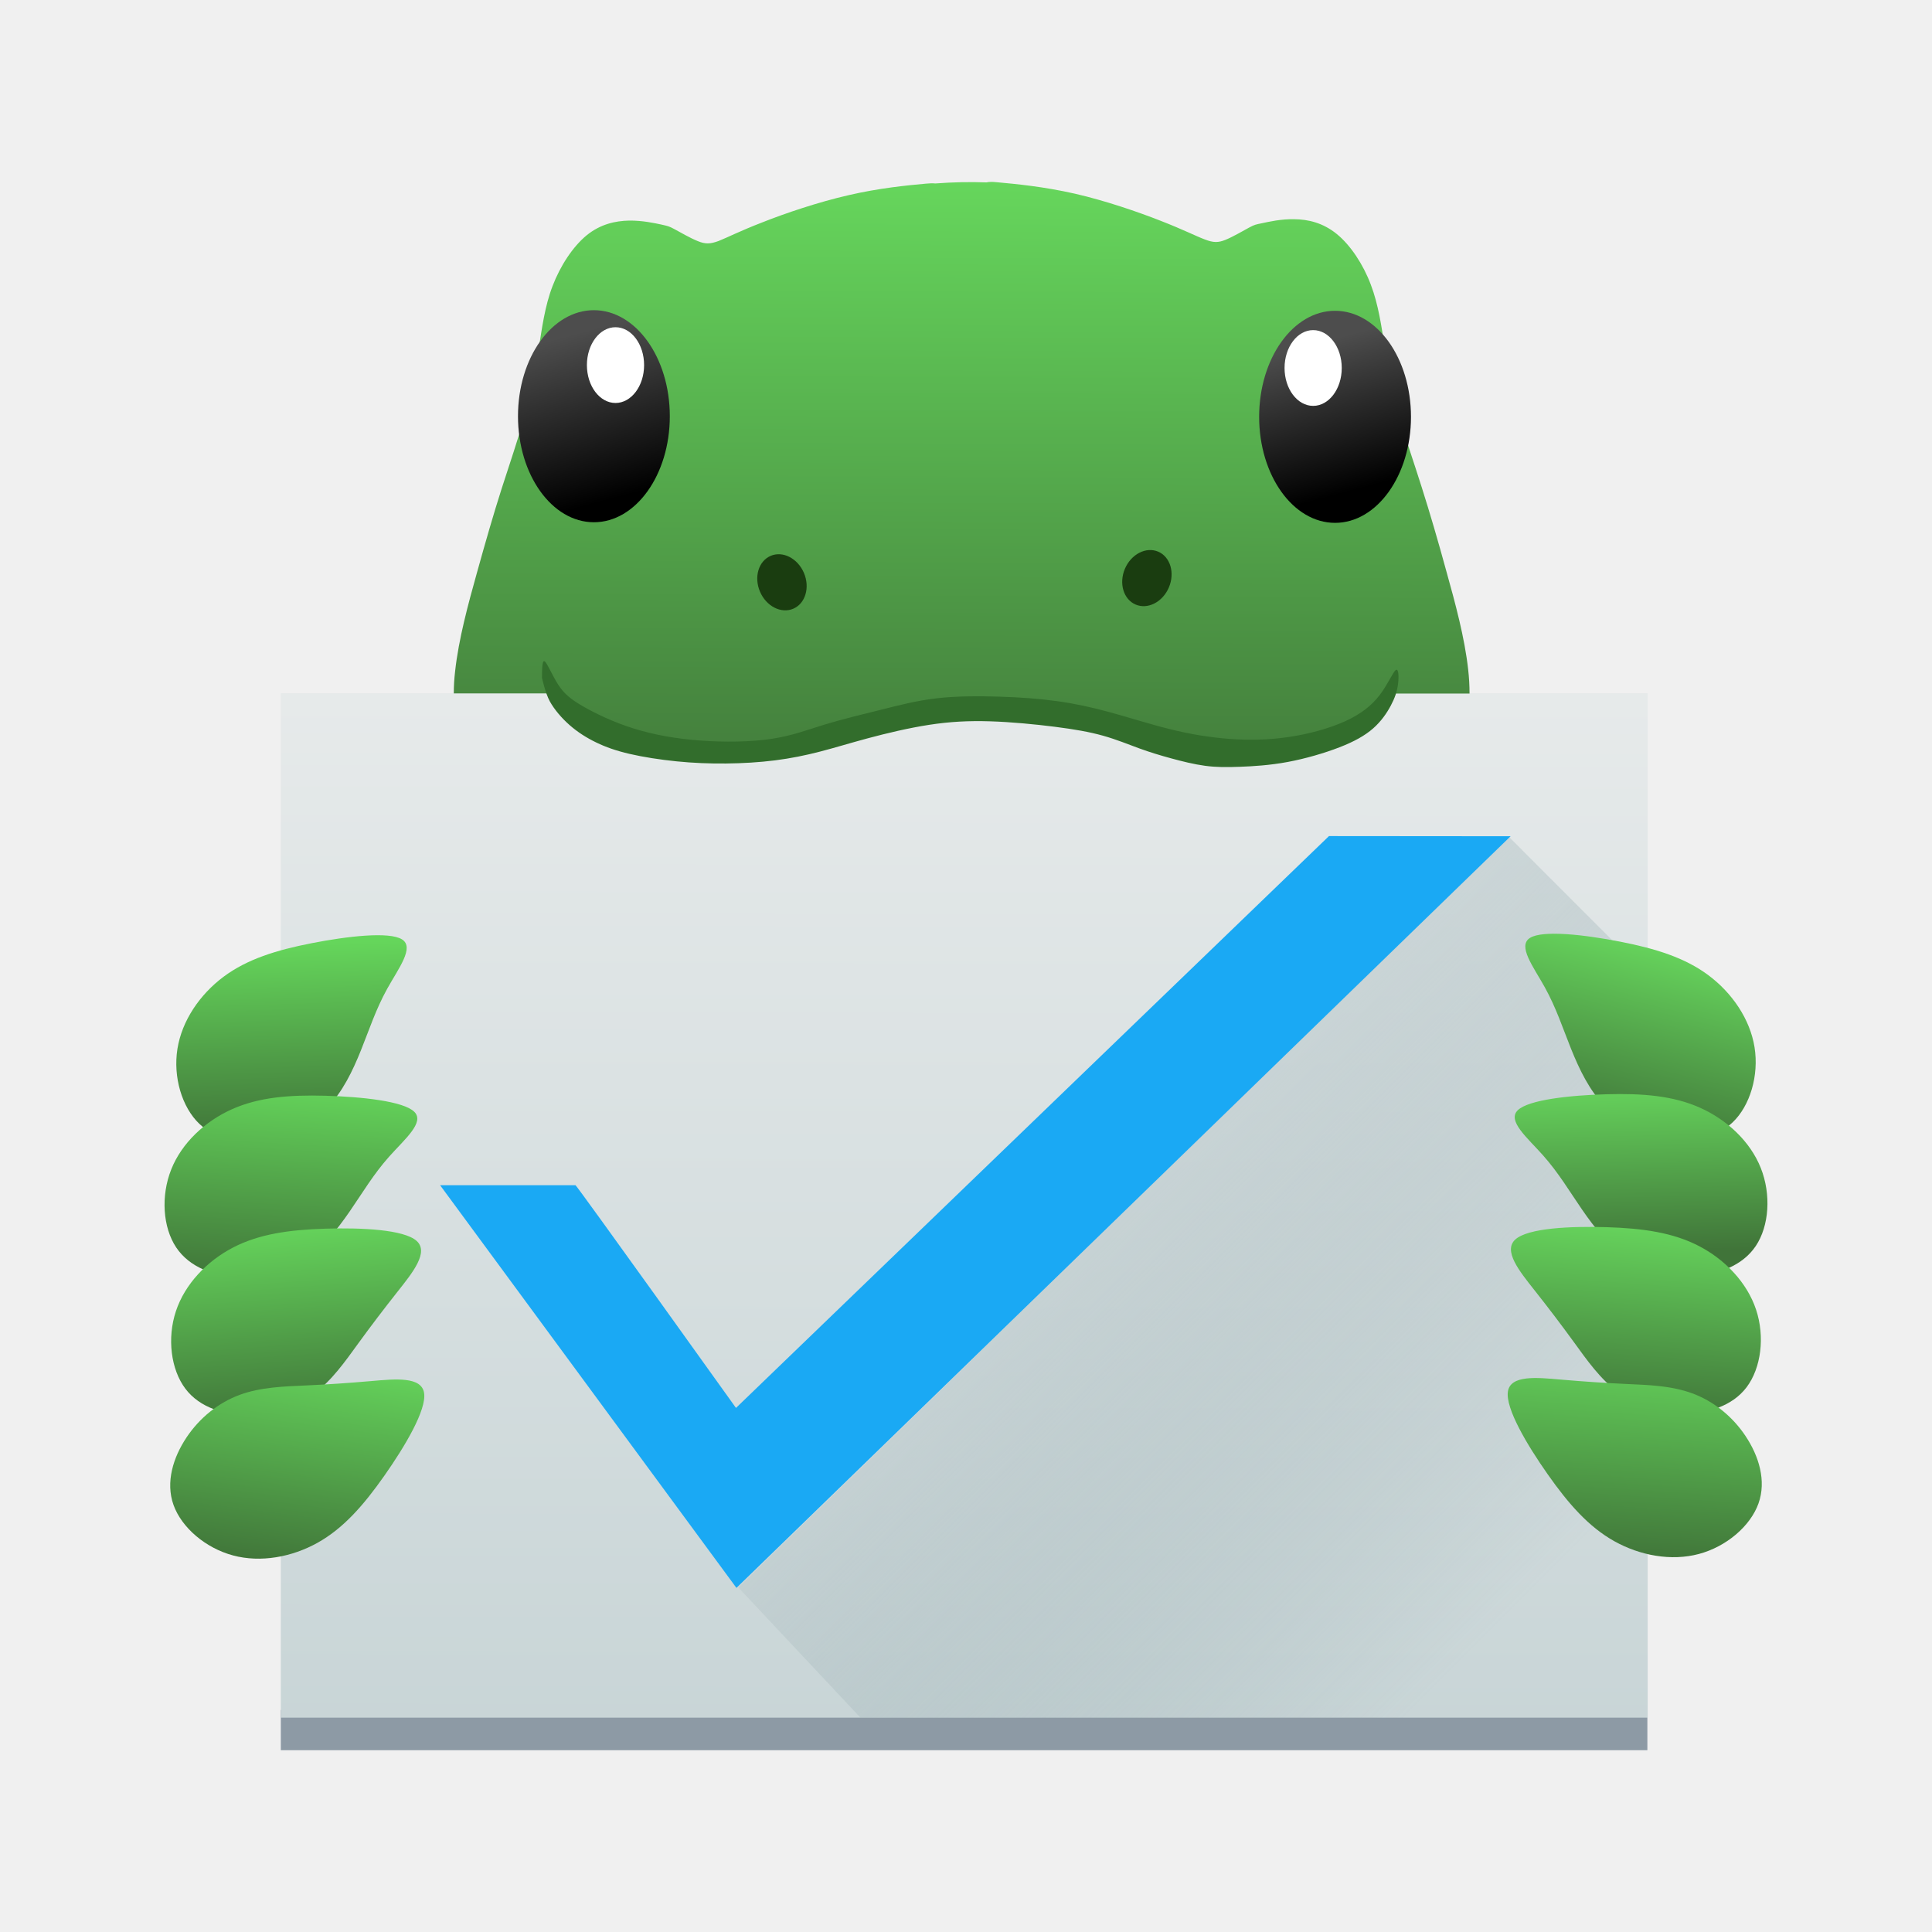
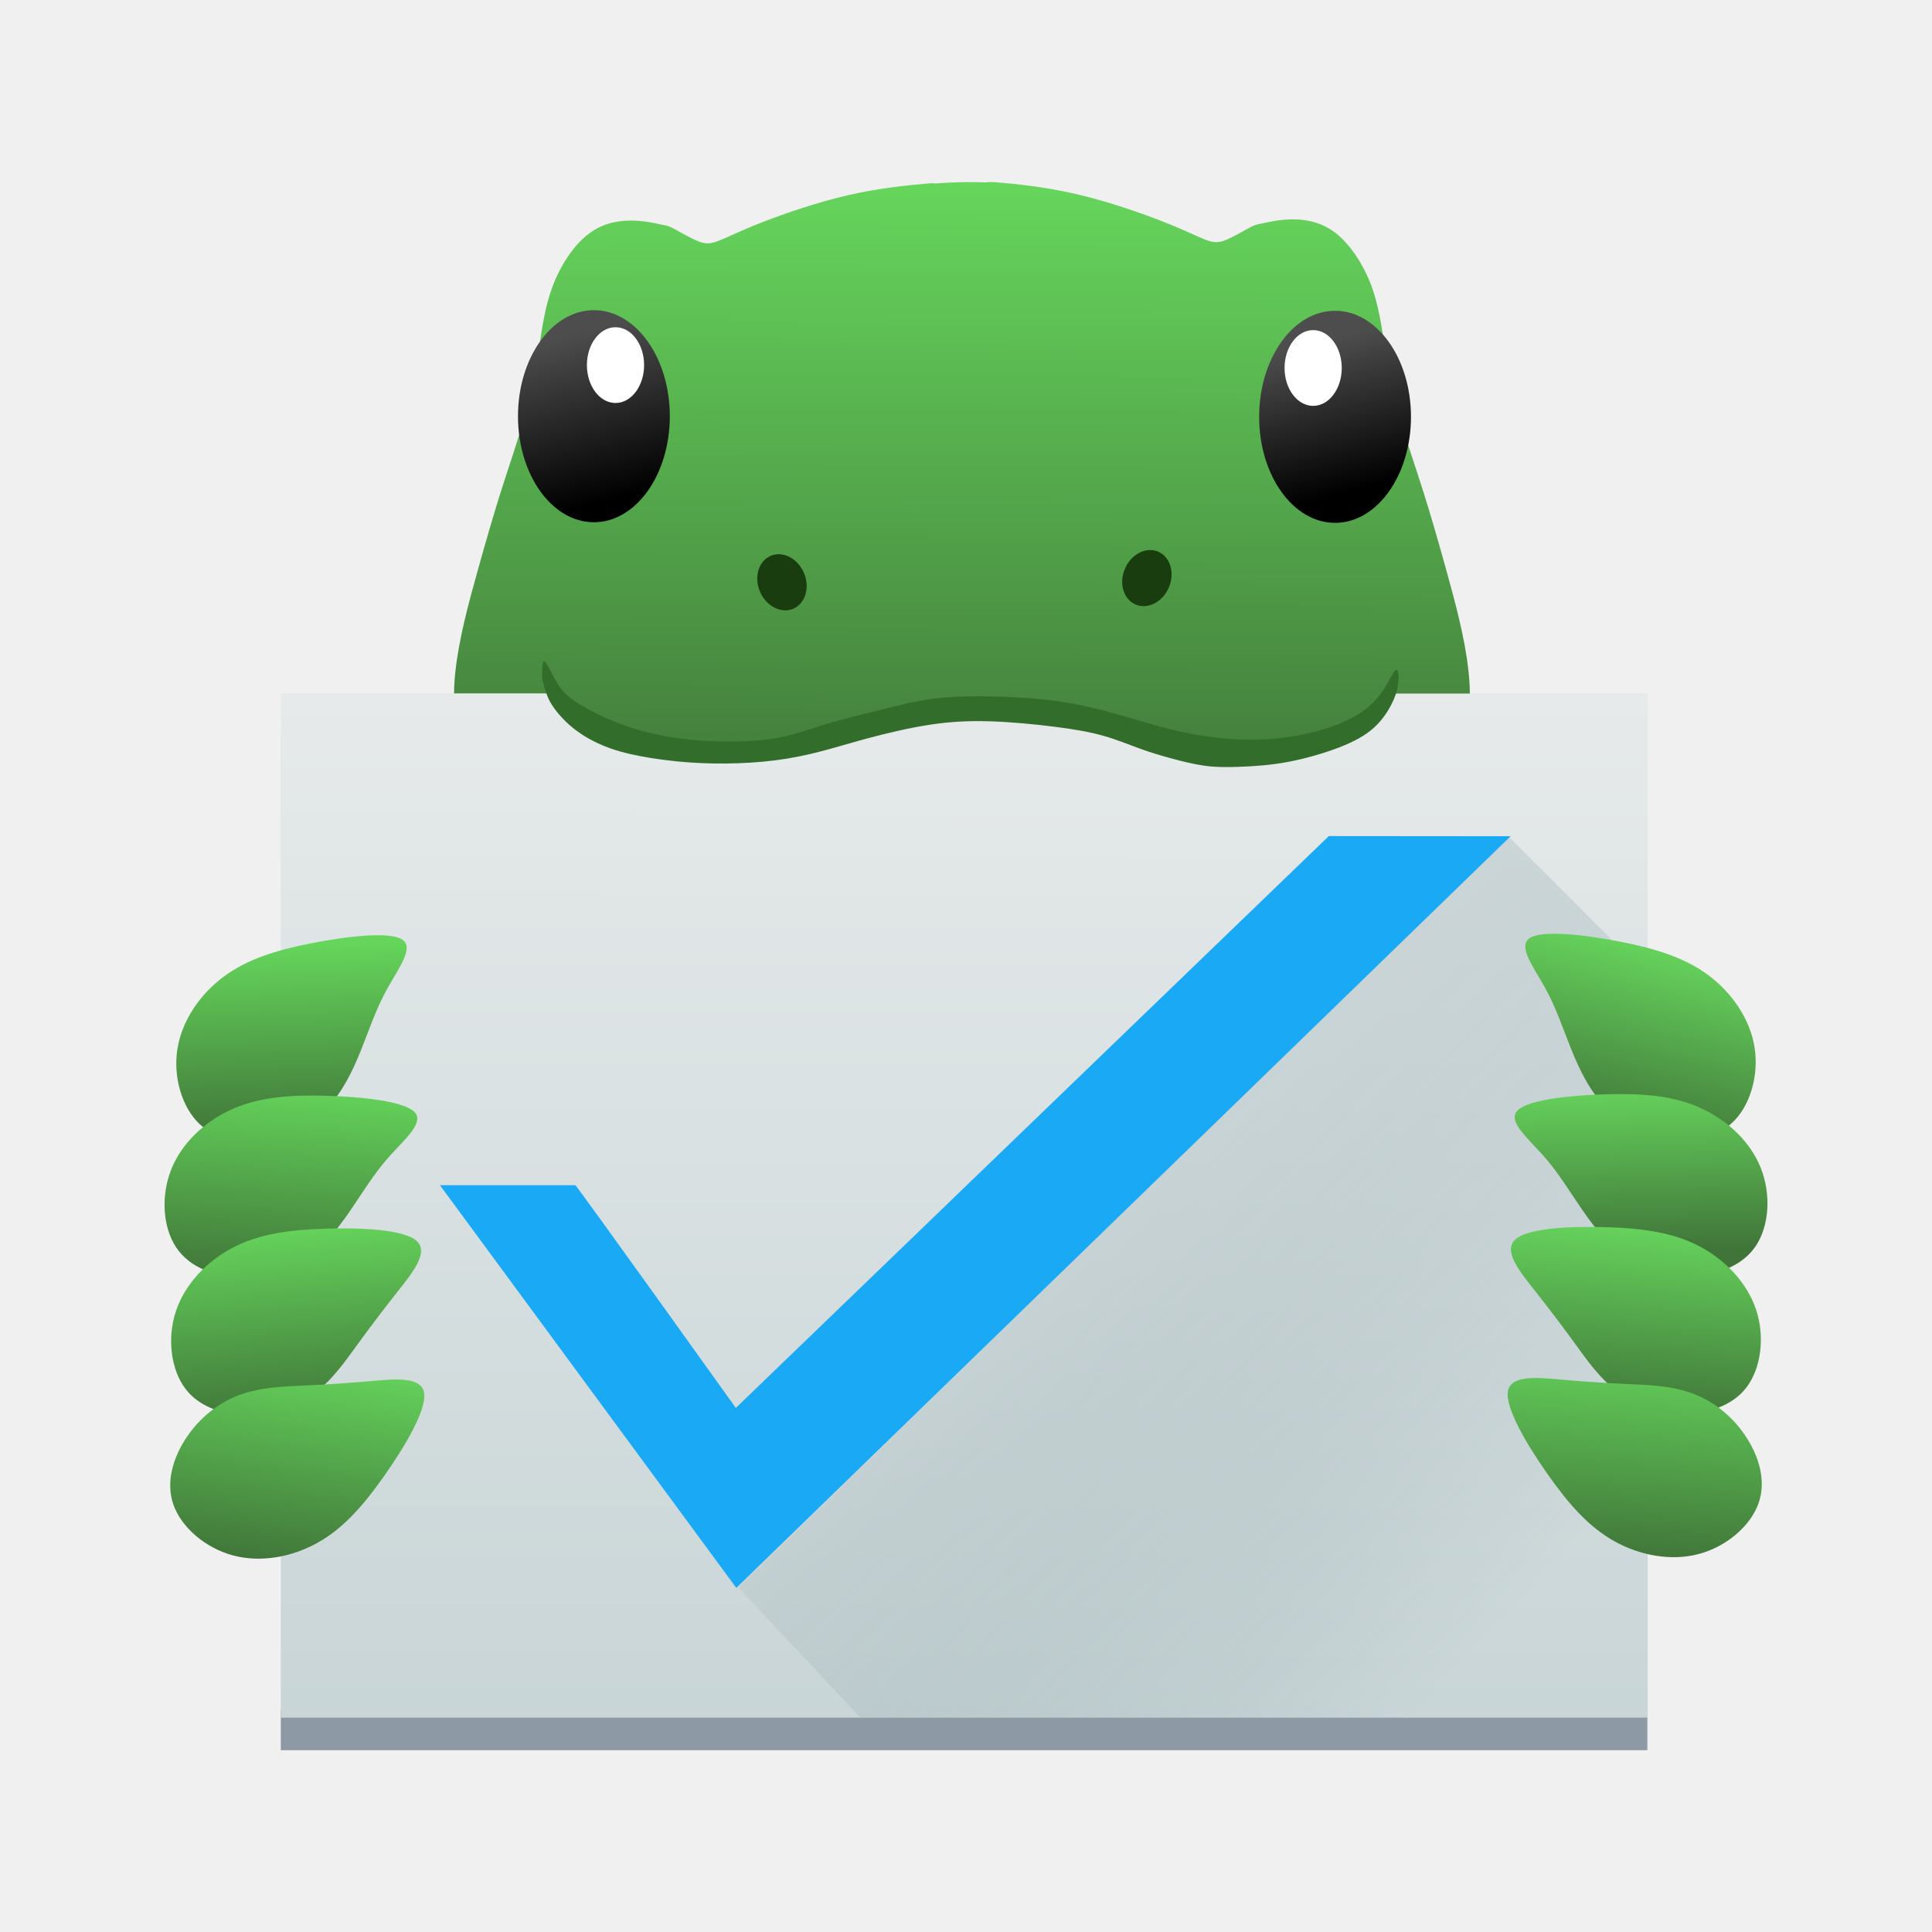
- <svg xmlns="http://www.w3.org/2000/svg" xmlns:xlink="http://www.w3.org/1999/xlink" width="48" height="48" viewBox="0 0 12.7 12.7" version="1.1" id="svg1" xml:space="preserve">
-   <defs id="defs1">
-     <linearGradient id="linearGradient118">
-       <stop style="stop-color:#e2e8e9;stop-opacity:1;" offset="0" id="stop118" />
-       <stop style="stop-color:#829ca1;stop-opacity:0;" offset="1" id="stop119" />
+ <svg xmlns="http://www.w3.org/2000/svg" width="48" height="48" version="1.1" viewBox="0 0 12.7 12.7">
+   <defs>
+     <linearGradient id="linearGradient5" x1="104.519" x2="104.21" y1="65.351" y2="129.238" gradientTransform="matrix(.0777504 0 0 .0777504 -1.769409 -4.630726)" gradientUnits="userSpaceOnUse">
+       <stop stop-color="#66d65c" offset=".15" />
+       <stop stop-color="#407539" offset="1" />
    </linearGradient>
-     <linearGradient id="linearGradient71">
-       <stop style="stop-color:#eceeee;stop-opacity:1;" offset="0" id="stop71" />
-       <stop style="stop-color:#c4d2d4;stop-opacity:1;" offset="1" id="stop72" />
+     <linearGradient id="linearGradient8" x1="54.493" x2="54.992" y1="138.261" y2="153.501" gradientUnits="userSpaceOnUse">
+       <stop stop-color="#65d65b" offset="0" />
+       <stop stop-color="#407439" offset="1" />
    </linearGradient>
-     <linearGradient id="linearGradient35">
-       <stop style="stop-color:#67d65d;stop-opacity:1;" offset="0" id="stop34" />
-       <stop style="stop-color:#407439;stop-opacity:1;" offset="1" id="stop35" />
+     <linearGradient id="linearGradient8-6" x1="52.097" x2="54.992" y1="137.689" y2="153.501" gradientUnits="userSpaceOnUse">
+       <stop stop-color="#65d65b" offset="0" />
+       <stop stop-color="#407439" offset="1" />
    </linearGradient>
-     <linearGradient id="linearGradient33">
-       <stop style="stop-color:#67d65d;stop-opacity:1;" offset="0" id="stop32" />
-       <stop style="stop-color:#407439;stop-opacity:1;" offset="0.858" id="stop33" />
+     <linearGradient id="linearGradient8-3" x1="50.983" x2="54.992" y1="138.541" y2="153.501" gradientUnits="userSpaceOnUse">
+       <stop stop-color="#66d65c" offset="0" />
+       <stop stop-color="#407439" offset="1" />
    </linearGradient>
-     <linearGradient id="linearGradient30">
-       <stop style="stop-color:#67d65d;stop-opacity:1;" offset="0" id="stop29" />
-       <stop style="stop-color:#407439;stop-opacity:1;" offset="1" id="stop30" />
+     <linearGradient id="linearGradient8-3-8" x1="60.468" x2="45.507" y1="148.025" y2="144.016" gradientUnits="userSpaceOnUse">
+       <stop stop-color="#66d65c" offset="0" />
+       <stop stop-color="#407439" offset="1" />
    </linearGradient>
-     <linearGradient id="linearGradient28">
-       <stop style="stop-color:#66d65c;stop-opacity:1;" offset="0" id="stop27" />
-       <stop style="stop-color:#407439;stop-opacity:1;" offset="1" id="stop28" />
+     <linearGradient id="linearGradient8-9" x1="59.905" x2="45.507" y1="150.806" y2="144.016" gradientUnits="userSpaceOnUse">
+       <stop stop-color="#66d65c" offset="0" />
+       <stop stop-color="#407439" offset="1" />
    </linearGradient>
-     <linearGradient id="linearGradient26">
-       <stop style="stop-color:#66d65c;stop-opacity:1;" offset="0" id="stop25" />
-       <stop style="stop-color:#407439;stop-opacity:1;" offset="1" id="stop26" />
+     <linearGradient id="linearGradient9" x1="50.983" x2="54.992" y1="138.541" y2="153.501" gradientUnits="userSpaceOnUse">
+       <stop stop-color="#67d65d" offset="0" />
+       <stop stop-color="#407439" offset="1" />
    </linearGradient>
-     <linearGradient id="linearGradient23">
-       <stop style="stop-color:#65d65b;stop-opacity:1;" offset="0" id="stop22" />
-       <stop style="stop-color:#407439;stop-opacity:1;" offset="1" id="stop23" />
+     <linearGradient id="linearGradient10" x1="51.879" x2="55.304" y1="137.887" y2="153.137" gradientUnits="userSpaceOnUse">
+       <stop stop-color="#67d65d" offset="0" />
+       <stop stop-color="#407439" offset=".858" />
    </linearGradient>
-     <linearGradient id="linearGradient21">
-       <stop style="stop-color:#65d65b;stop-opacity:1;" offset="0" id="stop20" />
-       <stop style="stop-color:#407439;stop-opacity:1;" offset="1" id="stop21" />
+     <linearGradient id="linearGradient2" x1="39.45" x2="43.156" y1="20.734" y2="34.566" gradientTransform="matrix(.0777504 0 0 .0777504 .6928487 .5865686)" gradientUnits="userSpaceOnUse">
+       <stop stop-color="#4d4d4d" offset="0" />
+       <stop offset="1" />
    </linearGradient>
-     <linearGradient id="linearGradient3">
-       <stop style="stop-color:#4d4d4d;stop-opacity:1;" offset="0" id="stop3" />
-       <stop style="stop-color:#000000;stop-opacity:1;" offset="1" id="stop6" />
+     <linearGradient id="linearGradient6" x1="102.299" x2="105.624" y1="21.488" y2="33.897" gradientTransform="matrix(.0777504 0 0 .0777504 .6928487 .5865686)" gradientUnits="userSpaceOnUse">
+       <stop stop-color="#4d4d4d" offset="0" />
+       <stop offset="1" />
    </linearGradient>
-     <linearGradient id="linearGradient1">
-       <stop style="stop-color:#4d4d4d;stop-opacity:1;" offset="0" id="stop1" />
-       <stop style="stop-color:#000000;stop-opacity:1;" offset="1" id="stop2" />
+     <linearGradient id="linearGradient72" x1="75.607" x2="75.482" y1="34.246" y2="151.157" gradientTransform="matrix(.0777504 0 0 .0777504 .6928487 .5865686)" gradientUnits="userSpaceOnUse">
+       <stop stop-color="#eceeee" offset="0" />
+       <stop stop-color="#c4d2d4" offset="1" />
    </linearGradient>
-     <linearGradient id="linearGradient7">
-       <stop style="stop-color:#66d65c;stop-opacity:1;" offset="0" id="stop7" />
-       <stop style="stop-color:#407439;stop-opacity:1;" offset="1" id="stop8" />
+     <linearGradient id="linearGradient119" x1="5.669" x2="9.945" y1="6.411" y2="10.687" gradientTransform="translate(0 -.1062783)" gradientUnits="userSpaceOnUse">
+       <stop stop-color="#e2e8e9" offset="0" />
+       <stop stop-color="#829ca1" stop-opacity="0" offset="1" />
    </linearGradient>
-     <linearGradient id="linearGradient4">
-       <stop style="stop-color:#66d65c;stop-opacity:1;" offset="0.15" id="stop4" />
-       <stop style="stop-color:#407539;stop-opacity:1;" offset="1" id="stop5" />
-     </linearGradient>
-     <linearGradient xlink:href="#linearGradient4" id="linearGradient5" x1="104.519" y1="65.351" x2="104.21" y2="129.238" gradientUnits="userSpaceOnUse" gradientTransform="matrix(0.0777504,0,0,0.0777504,-1.769409,-4.630726)" />
-     <linearGradient xlink:href="#linearGradient21" id="linearGradient8" x1="54.493" y1="138.261" x2="54.992" y2="153.501" gradientUnits="userSpaceOnUse" />
-     <linearGradient xlink:href="#linearGradient23" id="linearGradient8-6" x1="52.097" y1="137.689" x2="54.992" y2="153.501" gradientUnits="userSpaceOnUse" />
-     <linearGradient xlink:href="#linearGradient26" id="linearGradient8-3" x1="50.983" y1="138.541" x2="54.992" y2="153.501" gradientUnits="userSpaceOnUse" />
-     <linearGradient xlink:href="#linearGradient28" id="linearGradient8-3-8" x1="60.468" y1="148.025" x2="45.507" y2="144.016" gradientUnits="userSpaceOnUse" />
-     <linearGradient xlink:href="#linearGradient7" id="linearGradient8-9" x1="59.905" y1="150.806" x2="45.507" y2="144.016" gradientUnits="userSpaceOnUse" />
-     <linearGradient xlink:href="#linearGradient30" id="linearGradient9" gradientUnits="userSpaceOnUse" x1="50.983" y1="138.541" x2="54.992" y2="153.501" />
-     <linearGradient xlink:href="#linearGradient33" id="linearGradient10" gradientUnits="userSpaceOnUse" x1="51.879" y1="137.887" x2="55.304" y2="153.137" />
-     <linearGradient xlink:href="#linearGradient35" id="linearGradient11" gradientUnits="userSpaceOnUse" x1="50.983" y1="138.541" x2="54.992" y2="153.501" />
-     <linearGradient xlink:href="#linearGradient1" id="linearGradient2" x1="39.45" y1="20.734" x2="43.156" y2="34.566" gradientUnits="userSpaceOnUse" gradientTransform="matrix(0.0777504,0,0,0.0777504,0.6928487,0.5865686)" />
-     <linearGradient xlink:href="#linearGradient3" id="linearGradient6" x1="102.299" y1="21.488" x2="105.624" y2="33.897" gradientUnits="userSpaceOnUse" gradientTransform="matrix(0.0777504,0,0,0.0777504,0.6928487,0.5865686)" />
-     <linearGradient xlink:href="#linearGradient71" id="linearGradient72" x1="75.607" y1="34.246" x2="75.482" y2="151.157" gradientUnits="userSpaceOnUse" gradientTransform="matrix(0.0777504,0,0,0.0777504,0.6928487,0.5865686)" />
-     <linearGradient xlink:href="#linearGradient118" id="linearGradient119" x1="5.669" y1="6.411" x2="9.945" y2="10.687" gradientUnits="userSpaceOnUse" gradientTransform="translate(0,-0.1062783)" />
  </defs>
-   <g id="layer8">
-     <rect style="display:inline;fill:#8d9aa5;fill-opacity:1;stroke:none;stroke-width:0.008;stroke-dasharray:none;stroke-opacity:1" id="rect5-6" width="8.983" height="0.265" x="1.846" y="11.24" />
-     <rect style="display:inline;fill:url(#linearGradient72);stroke:none;stroke-width:0.041;stroke-dasharray:none;stroke-opacity:1" id="rect6" width="8.985" height="6.734" x="1.846" y="4.557" />
-     <path id="path1" style="display:inline;fill:url(#linearGradient5);fill-opacity:1;stroke:none;stroke-width:0.156;stroke-dasharray:none;stroke-opacity:1" d="M 6.512,1.196 C 6.502,1.196 6.493,1.197 6.485,1.199 6.376,1.195 6.269,1.197 6.148,1.206 6.13,1.204 6.111,1.205 6.089,1.207 5.967,1.218 5.78,1.236 5.578,1.283 5.377,1.329 5.162,1.402 5.013,1.461 4.863,1.519 4.78,1.562 4.724,1.584 4.667,1.605 4.636,1.605 4.587,1.585 4.537,1.565 4.47,1.526 4.433,1.506 4.396,1.486 4.39,1.486 4.347,1.476 4.304,1.467 4.224,1.449 4.135,1.45 4.045,1.452 3.947,1.473 3.856,1.547 3.766,1.621 3.683,1.747 3.632,1.881 3.581,2.014 3.563,2.156 3.54,2.299 3.517,2.442 3.489,2.586 3.447,2.737 3.406,2.888 3.351,3.045 3.297,3.214 3.243,3.383 3.191,3.564 3.134,3.769 3.077,3.973 3.015,4.201 2.992,4.41 c -0.006,0.05 -0.009,0.099 -0.009,0.148 h 0.626 c 0.048,0.074 0.105,0.143 0.175,0.2 0.148,0.12 0.351,0.181 0.618,0.209 0.268,0.028 0.6,0.021 0.852,-0.025 0.252,-0.046 0.424,-0.132 0.633,-0.184 0.209,-0.052 0.455,-0.071 0.695,-0.065 0.24,0.006 0.474,0.037 0.692,0.105 0.218,0.068 0.421,0.172 0.68,0.203 0.258,0.031 0.572,-0.012 0.793,-0.098 0.221,-0.086 0.351,-0.215 0.424,-0.338 0.001,-0.002 0.002,-0.004 0.004,-0.006 H 9.66 C 9.66,4.506 9.657,4.454 9.651,4.401 9.628,4.192 9.566,3.964 9.509,3.76 9.453,3.555 9.4,3.374 9.346,3.204 9.293,3.035 9.237,2.879 9.196,2.728 9.154,2.577 9.127,2.433 9.104,2.29 9.081,2.147 9.062,2.005 9.011,1.871 8.961,1.738 8.878,1.612 8.787,1.538 8.696,1.464 8.598,1.442 8.509,1.441 c -0.089,-0.002 -0.169,0.017 -0.212,0.026 -0.043,0.009 -0.049,0.009 -0.086,0.029 -0.037,0.02 -0.105,0.06 -0.154,0.08 -0.049,0.02 -0.08,0.02 -0.137,-0.002 C 7.863,1.553 7.78,1.51 7.631,1.452 7.481,1.393 7.266,1.319 7.065,1.273 6.863,1.227 6.676,1.209 6.554,1.198 c -0.015,-0.001 -0.029,-0.003 -0.043,-0.002 z" />
-     <path id="rect117" style="fill:url(#linearGradient119);fill-opacity:1;stroke:none;stroke-width:0.595;stroke-dasharray:none;stroke-opacity:1" d="M 9.917,5.499 4.853,10.435 5.657,11.292 h 5.174 V 6.414 Z" />
-     <path style="fill:url(#linearGradient8);fill-opacity:1;stroke:none;stroke-width:2;stroke-dasharray:none;stroke-opacity:1" d="m 51.573,153.691 c -1.661,0.316 -3.48,0.079 -4.706,-1.226 -1.226,-1.305 -1.859,-3.678 -1.542,-5.893 0.316,-2.215 1.582,-4.271 3.243,-5.656 1.661,-1.384 3.718,-2.096 6.22,-2.642 2.502,-0.546 5.45,-0.926 6.353,-0.298 0.903,0.629 -0.24,2.267 -1.042,3.881 -0.802,1.614 -1.262,3.204 -1.848,4.83 -0.586,1.626 -1.298,3.287 -2.406,4.552 -1.107,1.266 -2.61,2.136 -4.271,2.452 z" id="path7" transform="matrix(0.09332297,0,0,0.08368477,-3.063422,-5.371534)" />
-     <path style="display:inline;fill:url(#linearGradient8-6);fill-opacity:1;stroke:none;stroke-width:2;stroke-dasharray:none;stroke-opacity:1" d="m 51.573,153.691 c -1.661,0.316 -3.48,0.079 -4.706,-1.226 -1.226,-1.305 -1.859,-3.678 -1.542,-5.893 0.316,-2.215 1.582,-4.271 3.243,-5.656 1.661,-1.384 3.718,-2.096 6.22,-2.642 2.502,-0.546 5.45,-0.926 6.353,-0.298 0.903,0.629 -0.24,2.267 -1.042,3.881 -0.802,1.614 -1.262,3.204 -1.848,4.83 -0.586,1.626 -1.298,3.287 -2.406,4.552 -1.107,1.266 -2.61,2.136 -4.271,2.452 z" id="path7-9" transform="matrix(0.09106083,0.02042311,-0.01831386,0.08165627,-0.3174174,-5.207008)" />
-     <path style="display:inline;fill:url(#linearGradient8-3);fill-opacity:1;stroke:none;stroke-width:2;stroke-dasharray:none;stroke-opacity:1" d="m 51.573,153.691 c -1.661,0.316 -3.48,0.079 -4.706,-1.226 -1.226,-1.305 -1.859,-3.678 -1.542,-5.893 0.316,-2.215 1.582,-4.271 3.243,-5.656 1.661,-1.384 3.718,-2.096 6.22,-2.642 2.502,-0.546 5.45,-0.926 6.46,-0.212 1.01,0.714 0.081,2.524 -0.721,4.138 -0.802,1.614 -1.476,3.033 -2.17,4.573 -0.693,1.54 -1.405,3.201 -2.513,4.467 -1.107,1.266 -2.61,2.136 -4.271,2.452 z" id="path7-1" transform="matrix(0.09208759,0.01513456,-0.01357149,0.08257697,-1.028158,-4.170875)" />
-     <path style="display:inline;fill:url(#linearGradient8-3-8);fill-opacity:1;stroke:none;stroke-width:2;stroke-dasharray:none;stroke-opacity:1" d="m 51.573,153.691 c -1.661,0.316 -3.48,0.079 -4.706,-1.226 -1.226,-1.305 -1.859,-3.678 -1.542,-5.893 0.316,-2.215 1.582,-4.271 3.243,-5.656 1.661,-1.384 3.718,-2.096 6.22,-2.642 2.502,-0.546 5.45,-0.926 6.46,-0.212 1.01,0.714 0.081,2.524 -0.721,4.138 -0.802,1.614 -1.476,3.033 -2.17,4.573 -0.693,1.54 -1.405,3.201 -2.513,4.467 -1.107,1.266 -2.61,2.136 -4.271,2.452 z" id="path7-1-9" transform="matrix(0.03800292,-0.08523471,-0.07643185,-0.03407805,11.01264,19.08297)" />
-     <path style="fill:url(#linearGradient9);fill-opacity:1;stroke:none;stroke-width:2;stroke-dasharray:none;stroke-opacity:1" d="m 51.573,153.691 c -1.661,0.316 -3.48,0.079 -4.706,-1.226 -1.226,-1.305 -1.859,-3.678 -1.542,-5.893 0.316,-2.215 1.582,-4.271 3.243,-5.656 1.661,-1.384 3.718,-2.096 6.22,-2.642 2.502,-0.546 5.45,-0.926 6.353,-0.298 0.903,0.629 -0.24,2.267 -1.042,3.881 -0.802,1.614 -1.262,3.204 -1.848,4.83 -0.586,1.626 -1.298,3.287 -2.406,4.552 -1.107,1.266 -2.61,2.136 -4.271,2.452 z" id="path7-0" transform="matrix(-0.09332297,0,0,0.08368477,15.76342,-5.38134)" />
-     <path style="display:inline;fill:url(#linearGradient10);fill-opacity:1;stroke:none;stroke-width:2;stroke-dasharray:none;stroke-opacity:1" d="m 51.573,153.691 c -1.661,0.316 -3.48,0.079 -4.706,-1.226 -1.226,-1.305 -1.859,-3.678 -1.542,-5.893 0.316,-2.215 1.582,-4.271 3.243,-5.656 1.661,-1.384 3.718,-2.096 6.22,-2.642 2.502,-0.546 5.45,-0.926 6.353,-0.298 0.903,0.629 -0.24,2.267 -1.042,3.881 -0.802,1.614 -1.262,3.204 -1.848,4.83 -0.586,1.626 -1.298,3.287 -2.406,4.552 -1.107,1.266 -2.61,2.136 -4.271,2.452 z" id="path7-9-6" transform="matrix(-0.09106083,0.02042311,0.01831386,0.08165627,13.01742,-5.216814)" />
-     <path style="display:inline;fill:url(#linearGradient11);fill-opacity:1;stroke:none;stroke-width:2;stroke-dasharray:none;stroke-opacity:1" d="m 51.573,153.691 c -1.661,0.316 -3.48,0.079 -4.706,-1.226 -1.226,-1.305 -1.859,-3.678 -1.542,-5.893 0.316,-2.215 1.582,-4.271 3.243,-5.656 1.661,-1.384 3.718,-2.096 6.22,-2.642 2.502,-0.546 5.45,-0.926 6.46,-0.212 1.01,0.714 0.081,2.524 -0.721,4.138 -0.802,1.614 -1.476,3.033 -2.17,4.573 -0.693,1.54 -1.405,3.201 -2.513,4.467 -1.107,1.266 -2.61,2.136 -4.271,2.452 z" id="path7-1-1" transform="matrix(-0.09208759,0.01513456,0.01357149,0.08257697,13.72816,-4.180681)" />
-     <path style="display:inline;fill:url(#linearGradient8-9);fill-opacity:1;stroke:none;stroke-width:2;stroke-dasharray:none;stroke-opacity:1" d="m 51.573,153.691 c -1.661,0.316 -3.48,0.079 -4.706,-1.226 -1.226,-1.305 -1.859,-3.678 -1.542,-5.893 0.316,-2.215 1.582,-4.271 3.243,-5.656 1.661,-1.384 3.718,-2.096 6.22,-2.642 2.502,-0.546 5.45,-0.926 6.46,-0.212 1.01,0.714 0.081,2.524 -0.721,4.138 -0.802,1.614 -1.476,3.033 -2.17,4.573 -0.693,1.54 -1.405,3.201 -2.513,4.467 -1.107,1.266 -2.61,2.136 -4.271,2.452 z" id="path7-1-9-3" transform="matrix(-0.03800292,-0.08523471,0.07643185,-0.03407805,1.68736,19.07317)" />
-     <ellipse style="fill:url(#linearGradient2);fill-opacity:1;stroke:none;stroke-width:0.115;stroke-dasharray:none;stroke-opacity:1" id="path4" cx="3.904" cy="2.736" rx="0.499" ry="0.697" />
-     <ellipse style="fill:url(#linearGradient6);stroke:none;stroke-width:0.115;stroke-dasharray:none;stroke-opacity:1" id="path4-5" cx="8.776" cy="2.74" rx="0.499" ry="0.697" />
-     <ellipse style="fill:#ffffff;fill-opacity:1;stroke:none;stroke-width:0.109;stroke-dasharray:none;stroke-opacity:1" id="path5" cx="4.046" cy="2.4" rx="0.188" ry="0.249" />
-     <ellipse style="fill:#ffffff;fill-opacity:1;stroke:none;stroke-width:0.109;stroke-dasharray:none;stroke-opacity:1" id="path5-1" cx="8.632" cy="2.419" rx="0.188" ry="0.249" />
-     <ellipse style="display:inline;fill:#1a3d10;fill-opacity:1;stroke:none;stroke-width:0.098;stroke-dasharray:none;stroke-opacity:1" id="path6" ry="0.189" rx="0.157" cy="5.54" cx="3.222" transform="rotate(-23.14467)" />
-     <ellipse style="display:inline;fill:#1a3d10;fill-opacity:1;stroke:none;stroke-width:0.098;stroke-dasharray:none;stroke-opacity:1" id="path6-1" ry="0.189" rx="0.157" cy="0.531" cx="-8.426" transform="matrix(-0.9195153,-0.3930542,-0.3930542,0.9195153,0,0)" />
-     <path style="fill:#326d2c;fill-opacity:1;stroke:none;stroke-width:0.529;stroke-dasharray:none;stroke-opacity:1" d="m 36.915,49.248 c 0,0 0.28,1.286 0.657,1.972 0.378,0.685 0.993,1.412 1.678,2.014 0.685,0.601 1.44,1.077 2.251,1.468 0.811,0.392 1.678,0.699 2.825,0.965 1.147,0.266 2.573,0.489 3.971,0.629 1.398,0.14 2.769,0.196 4.167,0.182 1.398,-0.014 2.825,-0.098 4.153,-0.266 1.328,-0.168 2.559,-0.419 3.803,-0.741 1.245,-0.322 2.503,-0.713 4.069,-1.133 1.566,-0.419 3.44,-0.867 5.174,-1.133 1.734,-0.266 3.328,-0.35 5.132,-0.294 1.804,0.056 3.817,0.252 5.467,0.461 1.65,0.21 2.936,0.433 4.083,0.755 1.147,0.322 2.153,0.741 3.076,1.077 0.923,0.336 1.762,0.587 2.685,0.839 0.923,0.252 1.93,0.503 2.867,0.629 0.937,0.126 1.804,0.126 2.936,0.084 1.133,-0.042 2.531,-0.126 4.041,-0.406 1.51,-0.28 3.132,-0.755 4.391,-1.244 1.258,-0.489 2.153,-0.993 2.839,-1.594 0.685,-0.601 1.161,-1.3 1.496,-1.93 0.336,-0.629 0.531,-1.189 0.612,-1.825 0.081,-0.637 0.046,-1.351 -0.192,-1.181 -0.238,0.17 -0.679,1.225 -1.361,2.116 -0.682,0.891 -1.605,1.618 -2.933,2.219 -1.328,0.601 -3.062,1.077 -4.768,1.328 -1.706,0.252 -3.384,0.28 -5.048,0.154 -1.664,-0.126 -3.314,-0.405 -5.006,-0.825 -1.692,-0.419 -3.426,-0.979 -5.006,-1.412 -1.58,-0.433 -3.006,-0.741 -4.517,-0.951 -1.51,-0.21 -3.104,-0.322 -4.852,-0.378 -1.748,-0.056 -3.65,-0.056 -5.342,0.14 -1.692,0.196 -3.174,0.587 -4.74,0.979 -1.566,0.392 -3.216,0.783 -4.684,1.231 -1.468,0.447 -2.755,0.951 -4.517,1.217 -1.762,0.266 -3.999,0.294 -6.055,0.14 -2.056,-0.154 -3.929,-0.489 -5.621,-1.021 -1.692,-0.531 -3.202,-1.258 -4.243,-1.856 -1.041,-0.597 -1.611,-1.064 -2.112,-1.832 -0.501,-0.768 -0.932,-1.836 -1.15,-1.982 -0.218,-0.146 -0.223,0.629 -0.228,1.404 z" id="path78" transform="matrix(0.07775039,0,0,0.07775039,0.6928487,0.6277116)" />
-   </g>
-   <g id="layer9">
-     <path style="fill:#1aa9f4;fill-opacity:1;stroke-width:0.519" d="M 9.93,5.497 4.841,10.438 2.893,7.791 h 0.89 c 0.01,0.003 1.055,1.464 1.055,1.464 l 3.898,-3.759 z" id="path3" />
-   </g>
+   <rect x="1.846" y="11.24" width="8.983" height=".265" fill="#8d9aa5" />
+   <rect x="1.846" y="4.557" width="8.985" height="6.734" fill="url(#linearGradient72)" />
+   <path d="m6.512 1.196c-0.009 1.866e-4 -0.018 0.001-0.027 0.003-0.109-0.004-0.216-0.002-0.337 0.007-0.018-0.003-0.037-8.804e-4 -0.059 0.001-0.121 0.011-0.309 0.029-0.51 0.075-0.201 0.046-0.417 0.12-0.566 0.178-0.149 0.058-0.232 0.101-0.289 0.123-0.057 0.022-0.088 0.022-0.137 0.002-0.049-0.02-0.117-0.06-0.154-0.08-0.037-0.02-0.043-0.02-0.086-0.029-0.043-0.009-0.123-0.028-0.212-0.026-0.089 0.002-0.188 0.023-0.278 0.097-0.091 0.074-0.174 0.2-0.224 0.334-0.051 0.134-0.069 0.275-0.092 0.418-0.023 0.143-0.051 0.288-0.092 0.438-0.042 0.151-0.097 0.308-0.151 0.477-0.054 0.169-0.106 0.351-0.163 0.555-0.057 0.204-0.118 0.432-0.141 0.641-0.006 0.05-0.009 0.099-0.009 0.148h0.626c0.048 0.074 0.105 0.143 0.175 0.2 0.148 0.12 0.351 0.181 0.618 0.209 0.268 0.028 0.6 0.021 0.852-0.025 0.252-0.046 0.424-0.132 0.633-0.184 0.209-0.052 0.455-0.071 0.695-0.065 0.24 0.006 0.474 0.037 0.692 0.105 0.218 0.068 0.421 0.172 0.68 0.203 0.258 0.031 0.572-0.012 0.793-0.098 0.221-0.086 0.351-0.215 0.424-0.338 0.001-0.002 0.002-0.004 0.004-0.006h0.485c-2.341e-4 -0.051-0.004-0.103-0.01-0.157-0.023-0.209-0.085-0.437-0.141-0.641-0.057-0.205-0.109-0.386-0.163-0.555-0.054-0.169-0.109-0.326-0.151-0.477-0.042-0.151-0.069-0.295-0.092-0.438-0.023-0.143-0.042-0.284-0.092-0.418-0.051-0.134-0.134-0.26-0.224-0.334-0.091-0.074-0.189-0.095-0.278-0.097-0.089-0.002-0.169 0.017-0.212 0.026-0.043 0.009-0.049 0.009-0.086 0.029-0.037 0.02-0.105 0.06-0.154 0.08-0.049 0.02-0.08 0.02-0.137-0.002-0.057-0.022-0.14-0.065-0.289-0.123-0.149-0.058-0.364-0.132-0.566-0.178-0.201-0.046-0.389-0.065-0.51-0.075-0.015-0.001-0.029-0.003-0.043-0.002z" fill="url(#linearGradient5)" />
+   <path d="m9.917 5.499-5.064 4.936 0.804 0.857h5.174v-4.878z" fill="url(#linearGradient119)" />
+   <path transform="matrix(.09332297 0 0 .08368477 -3.063422 -5.371534)" d="m51.573 153.691c-1.661 0.316-3.48 0.079-4.706-1.226-1.226-1.305-1.859-3.678-1.542-5.893 0.316-2.215 1.582-4.271 3.243-5.656 1.661-1.384 3.718-2.096 6.22-2.642s5.45-0.926 6.353-0.298c0.903 0.629-0.24 2.267-1.042 3.881-0.802 1.614-1.262 3.204-1.848 4.83-0.586 1.626-1.298 3.287-2.406 4.552-1.107 1.266-2.61 2.136-4.271 2.452z" fill="url(#linearGradient8)" />
+   <path transform="matrix(.09106083 .02042311 -.01831386 .08165627 -.3174174 -5.207008)" d="m51.573 153.691c-1.661 0.316-3.48 0.079-4.706-1.226-1.226-1.305-1.859-3.678-1.542-5.893 0.316-2.215 1.582-4.271 3.243-5.656 1.661-1.384 3.718-2.096 6.22-2.642s5.45-0.926 6.353-0.298c0.903 0.629-0.24 2.267-1.042 3.881-0.802 1.614-1.262 3.204-1.848 4.83-0.586 1.626-1.298 3.287-2.406 4.552-1.107 1.266-2.61 2.136-4.271 2.452z" fill="url(#linearGradient8-6)" />
+   <path transform="matrix(.09208759 .01513456 -.01357149 .08257697 -1.028158 -4.170875)" d="m51.573 153.691c-1.661 0.316-3.48 0.079-4.706-1.226-1.226-1.305-1.859-3.678-1.542-5.893 0.316-2.215 1.582-4.271 3.243-5.656 1.661-1.384 3.718-2.096 6.22-2.642s5.45-0.926 6.46-0.212 0.081 2.524-0.721 4.138c-0.802 1.614-1.476 3.033-2.17 4.573-0.693 1.54-1.405 3.201-2.513 4.467-1.107 1.266-2.61 2.136-4.271 2.452z" fill="url(#linearGradient8-3)" />
+   <path transform="matrix(.03800292 -.08523471 -.07643185 -.03407805 11.01264 19.08297)" d="m51.573 153.691c-1.661 0.316-3.48 0.079-4.706-1.226-1.226-1.305-1.859-3.678-1.542-5.893 0.316-2.215 1.582-4.271 3.243-5.656 1.661-1.384 3.718-2.096 6.22-2.642s5.45-0.926 6.46-0.212 0.081 2.524-0.721 4.138c-0.802 1.614-1.476 3.033-2.17 4.573-0.693 1.54-1.405 3.201-2.513 4.467-1.107 1.266-2.61 2.136-4.271 2.452z" fill="url(#linearGradient8-3-8)" />
+   <path transform="matrix(-.09332297 0 0 .08368477 15.76342 -5.38134)" d="m51.573 153.691c-1.661 0.316-3.48 0.079-4.706-1.226-1.226-1.305-1.859-3.678-1.542-5.893 0.316-2.215 1.582-4.271 3.243-5.656 1.661-1.384 3.718-2.096 6.22-2.642s5.45-0.926 6.353-0.298c0.903 0.629-0.24 2.267-1.042 3.881-0.802 1.614-1.262 3.204-1.848 4.83-0.586 1.626-1.298 3.287-2.406 4.552-1.107 1.266-2.61 2.136-4.271 2.452z" fill="url(#linearGradient9)" />
+   <path transform="matrix(-.09106083 .02042311 .01831386 .08165627 13.01742 -5.216814)" d="m51.573 153.691c-1.661 0.316-3.48 0.079-4.706-1.226-1.226-1.305-1.859-3.678-1.542-5.893 0.316-2.215 1.582-4.271 3.243-5.656 1.661-1.384 3.718-2.096 6.22-2.642s5.45-0.926 6.353-0.298c0.903 0.629-0.24 2.267-1.042 3.881-0.802 1.614-1.262 3.204-1.848 4.83-0.586 1.626-1.298 3.287-2.406 4.552-1.107 1.266-2.61 2.136-4.271 2.452z" fill="url(#linearGradient10)" />
+   <path transform="matrix(-.09208759 .01513456 .01357149 .08257697 13.72816 -4.180681)" d="m51.573 153.691c-1.661 0.316-3.48 0.079-4.706-1.226-1.226-1.305-1.859-3.678-1.542-5.893 0.316-2.215 1.582-4.271 3.243-5.656 1.661-1.384 3.718-2.096 6.22-2.642s5.45-0.926 6.46-0.212 0.081 2.524-0.721 4.138c-0.802 1.614-1.476 3.033-2.17 4.573-0.693 1.54-1.405 3.201-2.513 4.467-1.107 1.266-2.61 2.136-4.271 2.452z" fill="url(#linearGradient9)" />
+   <path transform="matrix(-.03800292 -.08523471 .07643185 -.03407805 1.68736 19.07317)" d="m51.573 153.691c-1.661 0.316-3.48 0.079-4.706-1.226-1.226-1.305-1.859-3.678-1.542-5.893 0.316-2.215 1.582-4.271 3.243-5.656 1.661-1.384 3.718-2.096 6.22-2.642s5.45-0.926 6.46-0.212 0.081 2.524-0.721 4.138c-0.802 1.614-1.476 3.033-2.17 4.573-0.693 1.54-1.405 3.201-2.513 4.467-1.107 1.266-2.61 2.136-4.271 2.452z" fill="url(#linearGradient8-9)" />
+   <ellipse cx="3.904" cy="2.736" rx=".499" ry=".697" fill="url(#linearGradient2)" />
+   <ellipse cx="8.776" cy="2.74" rx=".499" ry=".697" fill="url(#linearGradient6)" />
+   <ellipse cx="4.046" cy="2.4" rx=".188" ry=".249" fill="#fff" />
+   <ellipse cx="8.632" cy="2.419" rx=".188" ry=".249" fill="#fff" />
+   <ellipse transform="rotate(-23.14467)" cx="3.222" cy="5.54" rx=".157" ry=".189" fill="#1a3d10" />
+   <ellipse transform="matrix(-.9195153 -.3930542 -.3930542 .9195153 0 0)" cx="-8.426" cy=".531" rx=".157" ry=".189" fill="#1a3d10" />
+   <path transform="matrix(.07775039 0 0 .07775039 .6928487 .6277116)" d="m36.915 49.248s0.28 1.286 0.657 1.972c0.378 0.685 0.993 1.412 1.678 2.014s1.44 1.077 2.251 1.468c0.811 0.392 1.678 0.699 2.825 0.965 1.147 0.266 2.573 0.489 3.971 0.629 1.398 0.14 2.769 0.196 4.167 0.182 1.398-0.014 2.825-0.098 4.153-0.266 1.328-0.168 2.559-0.419 3.803-0.741s2.503-0.713 4.069-1.133c1.566-0.419 3.44-0.867 5.174-1.133 1.734-0.266 3.328-0.35 5.132-0.294 1.804 0.056 3.817 0.252 5.467 0.461 1.65 0.21 2.936 0.433 4.083 0.755 1.147 0.322 2.153 0.741 3.076 1.077 0.923 0.336 1.762 0.587 2.685 0.839 0.923 0.252 1.93 0.503 2.867 0.629 0.937 0.126 1.804 0.126 2.936 0.084 1.133-0.042 2.531-0.126 4.041-0.406 1.51-0.28 3.132-0.755 4.391-1.244 1.258-0.489 2.153-0.993 2.839-1.594 0.685-0.601 1.161-1.3 1.496-1.93s0.531-1.189 0.612-1.825c0.081-0.637 0.046-1.351-0.192-1.181-0.238 0.17-0.679 1.225-1.361 2.116s-1.605 1.618-2.933 2.219c-1.328 0.601-3.062 1.077-4.768 1.328-1.706 0.252-3.384 0.28-5.048 0.154s-3.314-0.405-5.006-0.825-3.426-0.979-5.006-1.412-3.006-0.741-4.517-0.951c-1.51-0.21-3.104-0.322-4.852-0.378-1.748-0.056-3.65-0.056-5.342 0.14-1.692 0.196-3.174 0.587-4.74 0.979-1.566 0.392-3.216 0.783-4.684 1.231-1.468 0.447-2.755 0.951-4.517 1.217-1.762 0.266-3.999 0.294-6.055 0.14-2.056-0.154-3.929-0.489-5.621-1.021-1.692-0.531-3.202-1.258-4.243-1.856-1.041-0.597-1.611-1.064-2.112-1.832-0.501-0.768-0.932-1.836-1.15-1.982s-0.223 0.629-0.228 1.404z" fill="#326d2c" />
+   <path d="m9.93 5.497-5.09 4.941-1.948-2.647h0.89c0.01 0.003 1.055 1.464 1.055 1.464l3.898-3.759z" fill="#1aa9f4" stroke-width=".519" />
</svg>
